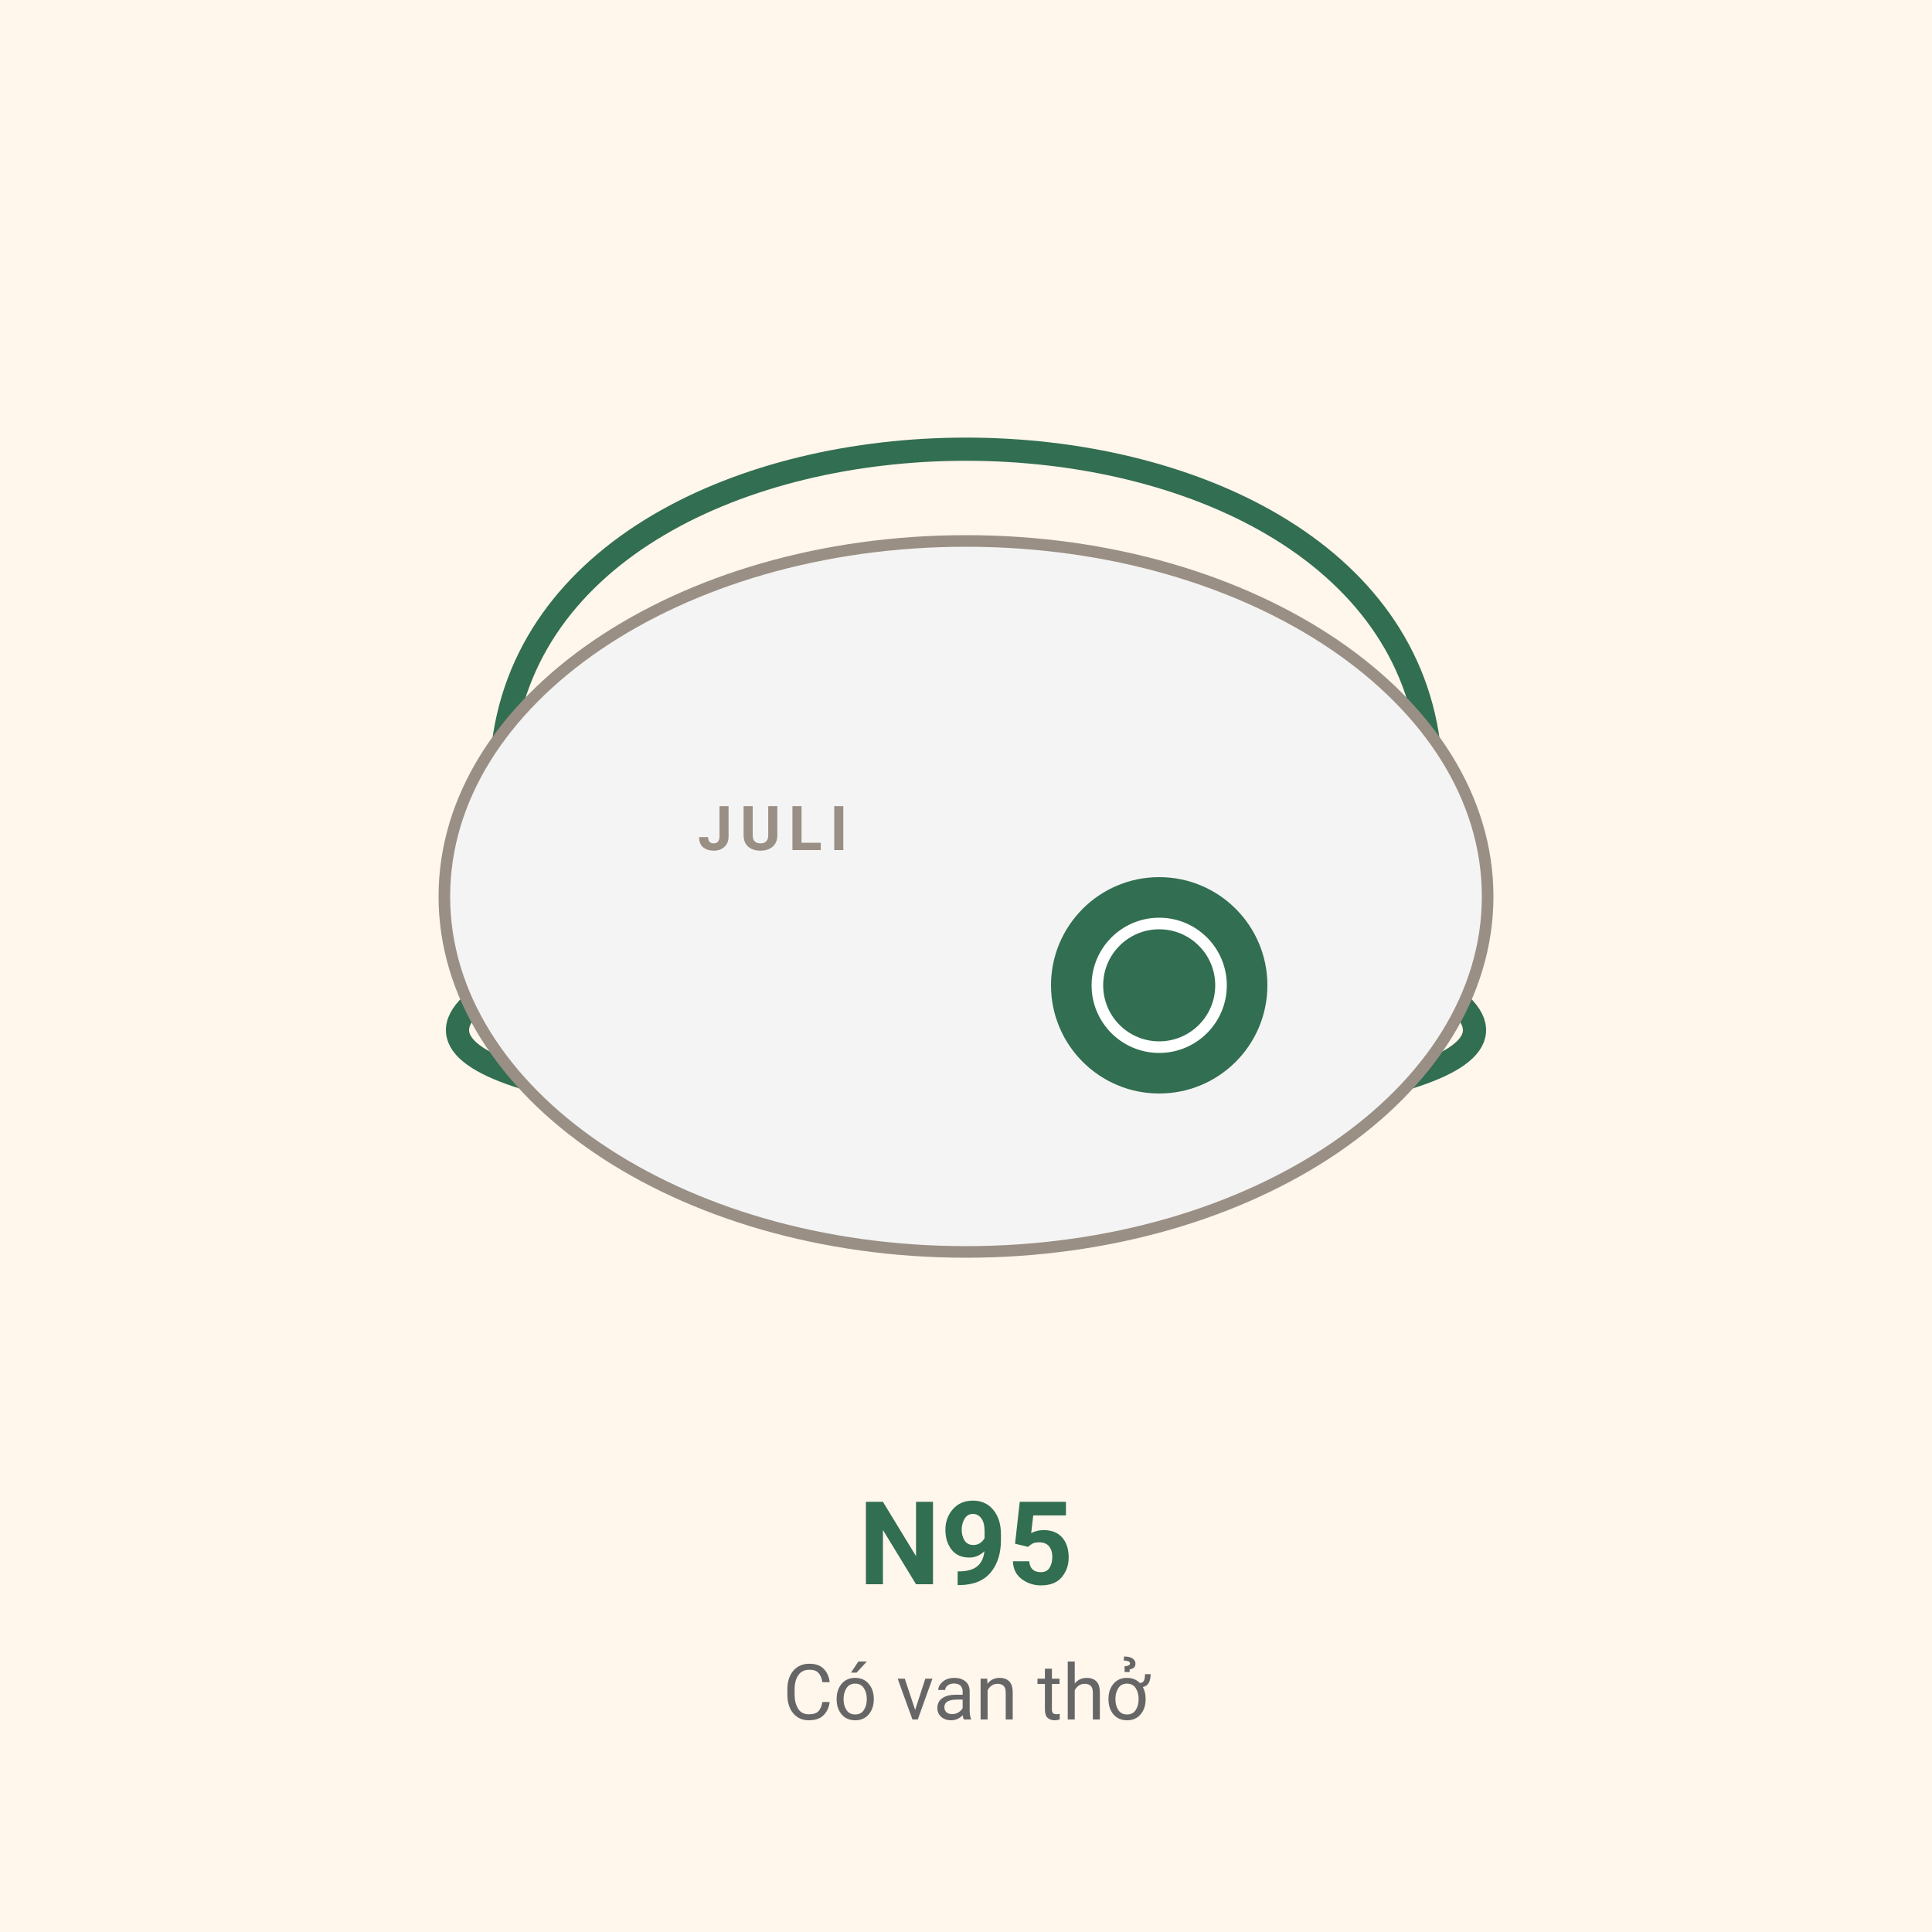
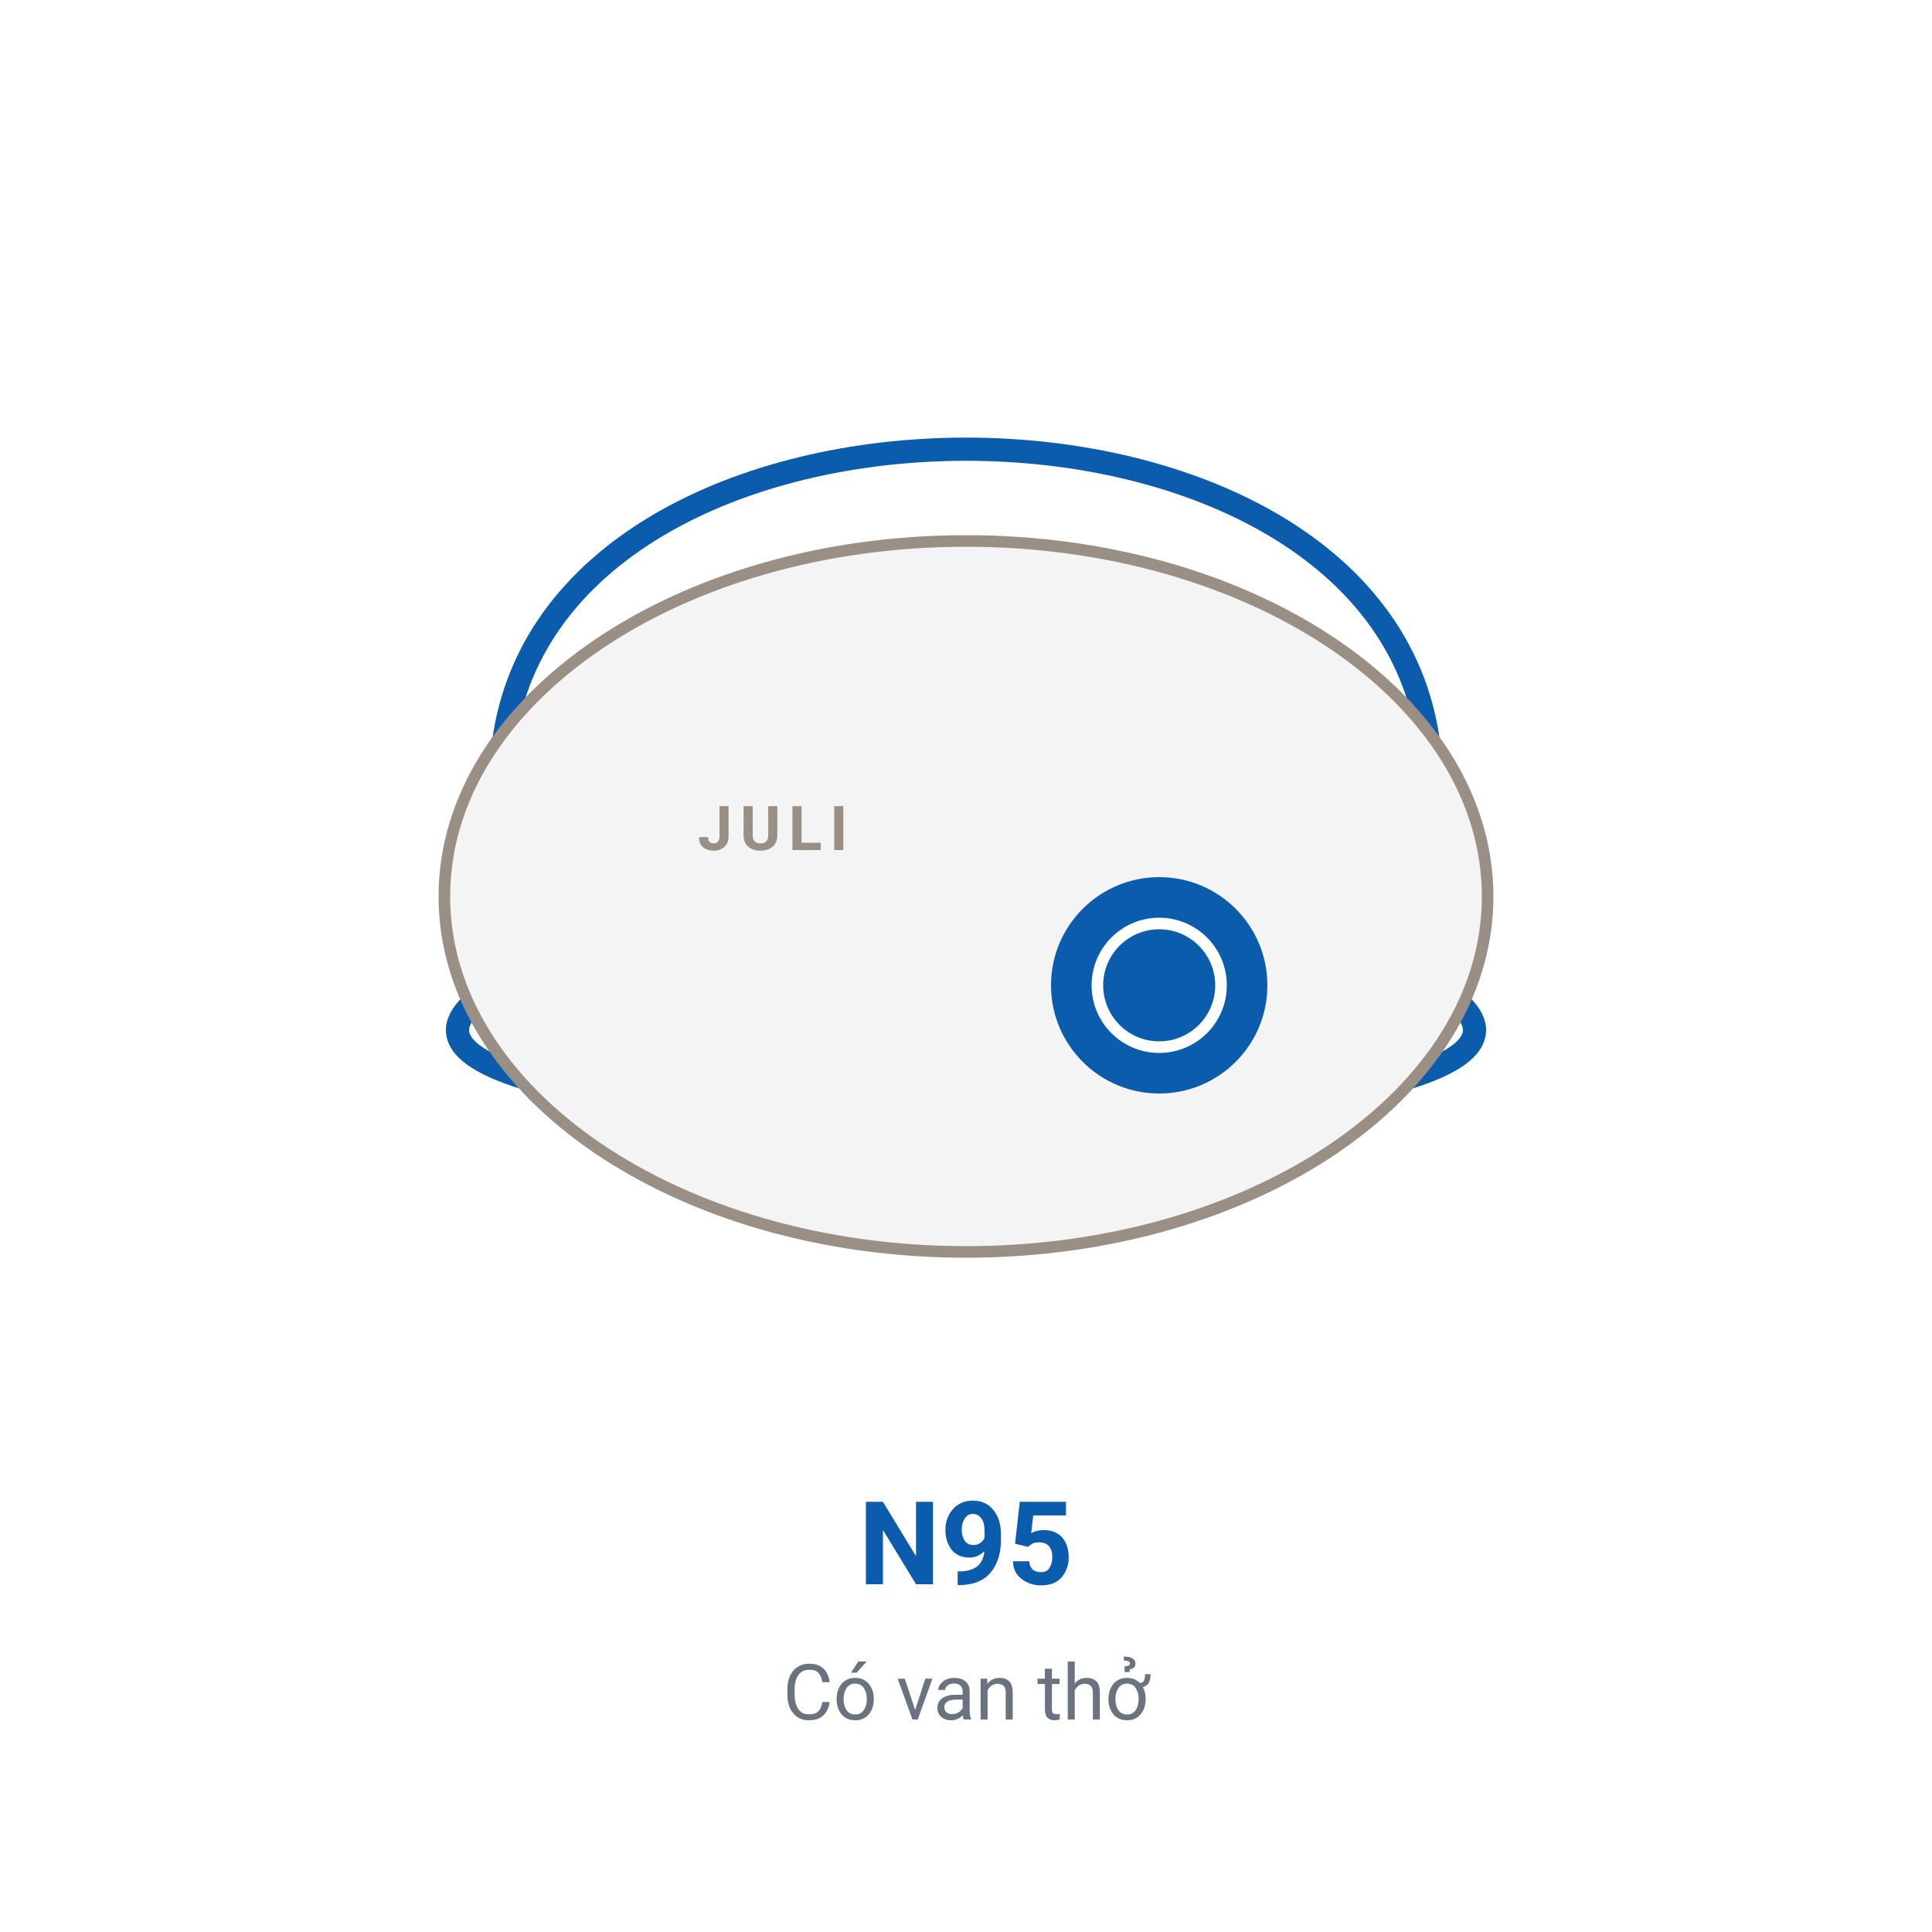
<svg xmlns="http://www.w3.org/2000/svg" viewBox="0 0 500 500" width="500" height="500">
-   <rect width="500" height="500" fill="#fff6ec" />
+   <rect width="500" height="500" fill="#ffffff" />
  <g transform="translate(0 -30)">
-     <path d="M130 225 C140 120 360 120 370 225 M122 290 C80 330 420 330 378 290" fill="none" stroke="#326e51" stroke-width="6" />
+     <path d="M130 225 C140 120 360 120 370 225 M122 290 C80 330 420 330 378 290" fill="none" stroke="#0b5cad" stroke-width="6" />
    <ellipse cx="250" cy="262" rx="135" ry="92" fill="#f4f4f4" stroke="#9a8f84" stroke-width="3" />
-     <circle cx="300" cy="285" r="28" fill="#326e51" />
+     <circle cx="300" cy="285" r="28" fill="#0b5cad" />
    <circle cx="300" cy="285" r="16" fill="none" stroke="#fff" stroke-width="3" />
    <text x="200" y="250" text-anchor="middle" font-family="Roboto,Arial,sans-serif" font-size="16" font-weight="700" fill="#9a8f84" letter-spacing="2">JULI</text>
  </g>
-   <text x="250" y="410" text-anchor="middle" font-family="Roboto,Arial,sans-serif" font-size="30" font-weight="700" fill="#326e51">N95</text>
-   <text x="250" y="445" text-anchor="middle" font-family="Roboto,Arial,sans-serif" font-size="20" fill="#666">Có van thở</text>
+   <text x="250" y="410" text-anchor="middle" font-family="Roboto,Arial,sans-serif" font-size="30" font-weight="700" fill="#0b5cad">N95</text>
+   <text x="250" y="445" text-anchor="middle" font-family="Roboto,Arial,sans-serif" font-size="20" fill="#6b7280">Có van thở</text>
</svg>
